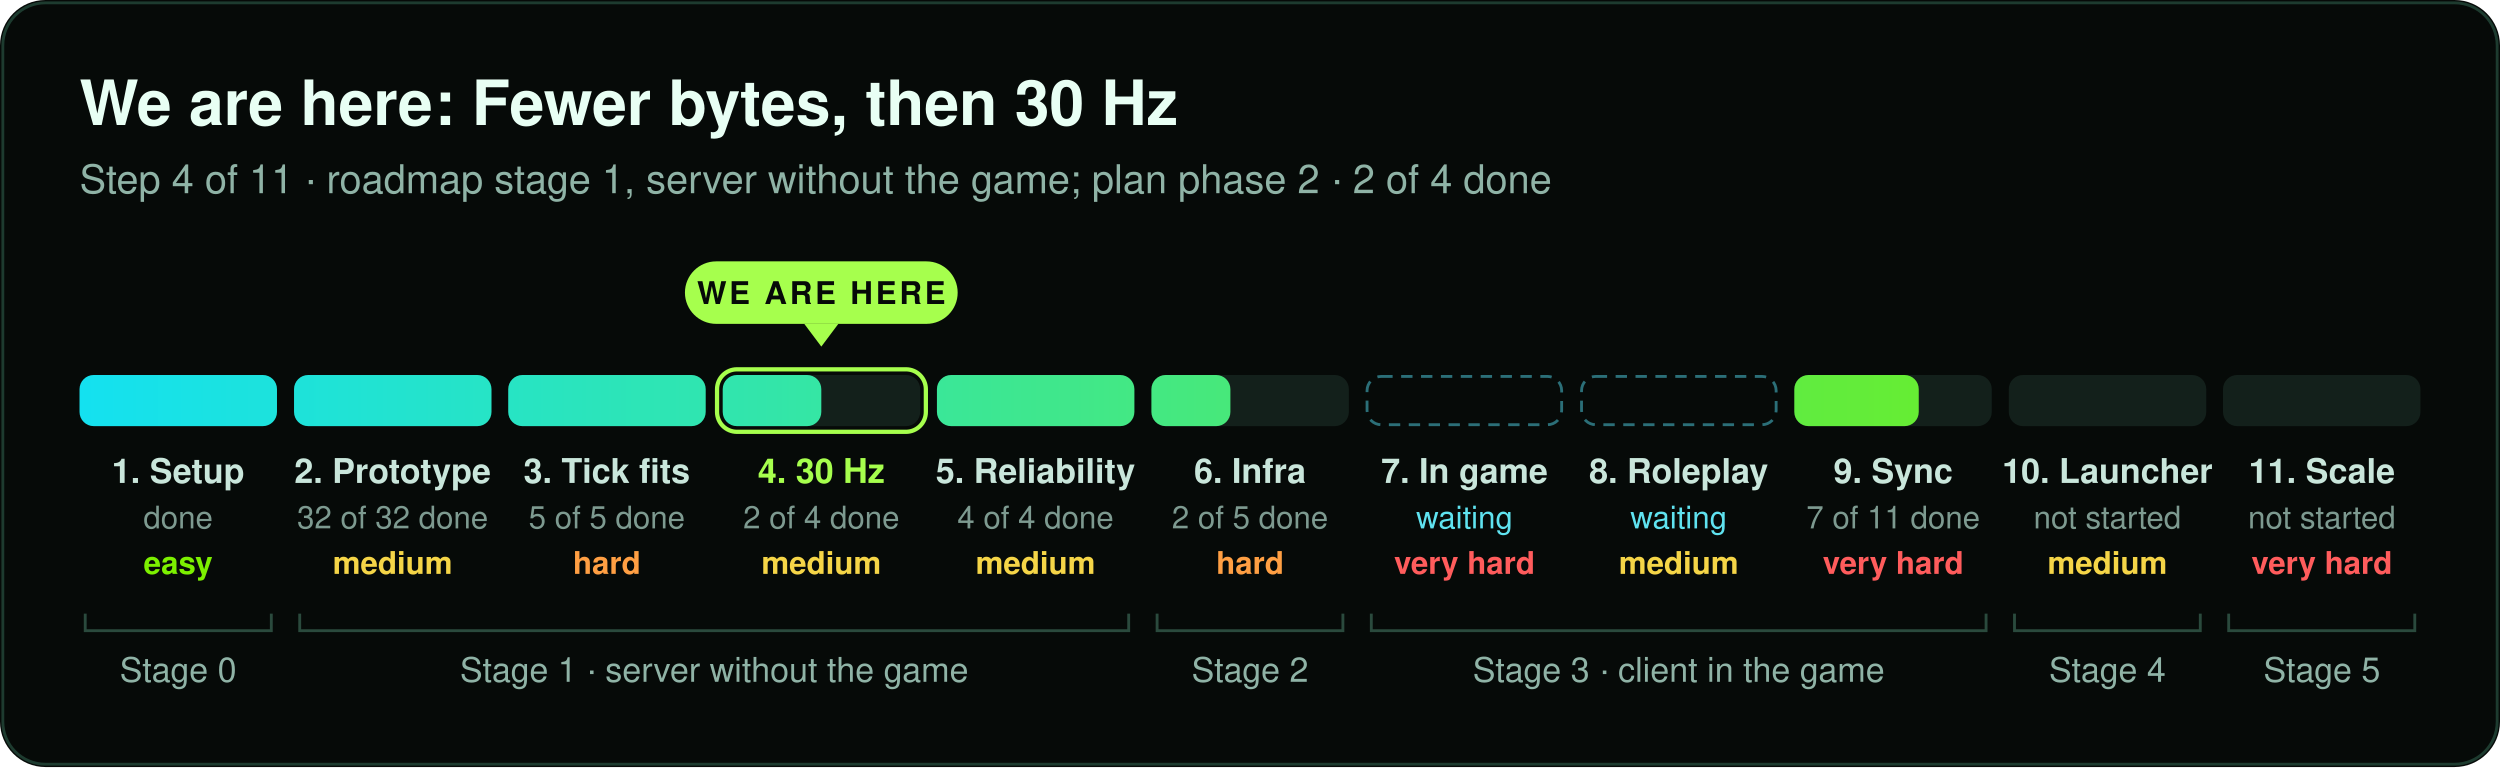
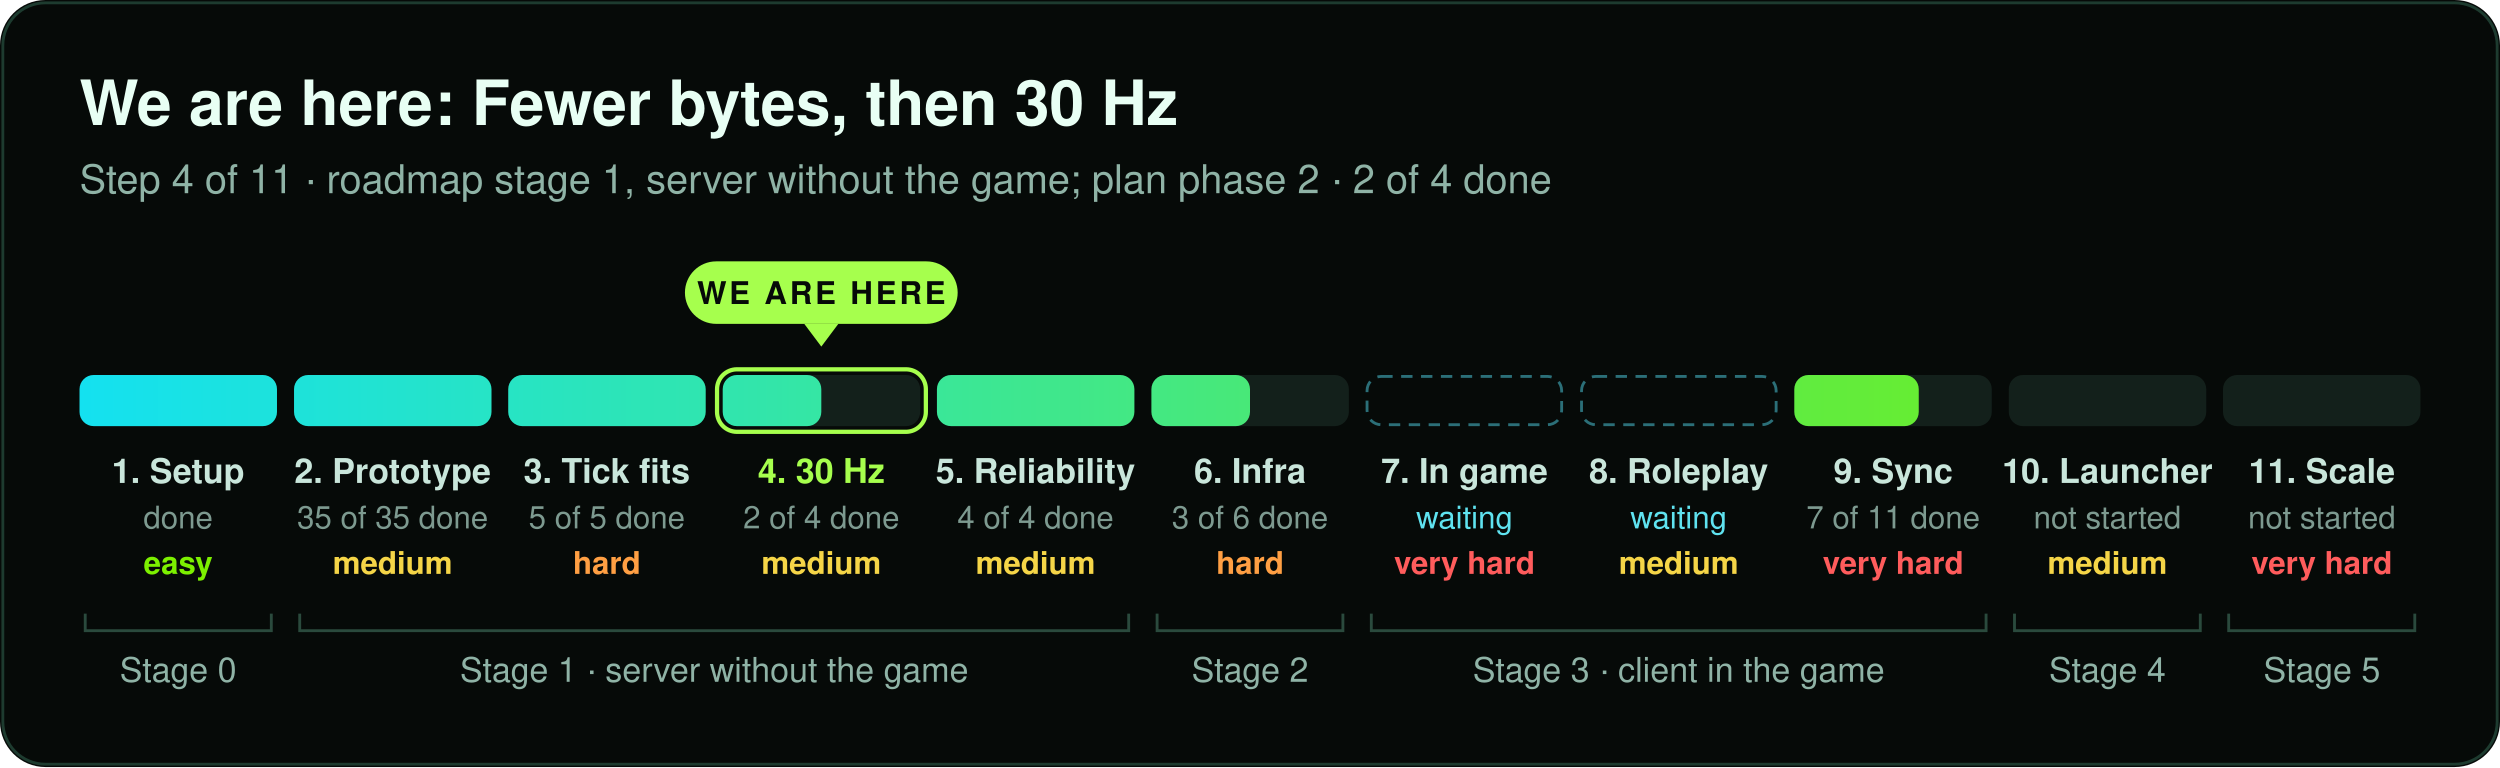
<svg xmlns="http://www.w3.org/2000/svg" width="880" height="270" viewBox="0 0 880 270" role="img" aria-label="Sawgrass progress">
  <defs>
    <linearGradient id="g" gradientUnits="userSpaceOnUse" x1="28" x2="852" y1="0" y2="0">
      <stop offset="0" stop-color="#14e1f0" />
      <stop offset="1" stop-color="#7cf000" />
    </linearGradient>
  </defs>
  <style>text{font-family:-apple-system,BlinkMacSystemFont,'Segoe UI',Helvetica,Arial,sans-serif}.h{font-size:22px;font-weight:700;fill:#e8fff4}.s{font-size:14px;fill:#8fb3a6}.l{font-size:12px;font-weight:600;fill:#c9e6db}.c{font-size:12px;font-weight:700;fill:#a6ff4d}.n{font-size:11px;fill:#7d9a90}.w{font-size:11px;fill:#5fe3f0}.m{font-size:11px;font-weight:700;fill:#060a08;letter-spacing:1px}.b{font-size:12px;fill:#8fb3a6}.d{font-size:11px;font-weight:600}</style>
  <rect width="880" height="270" rx="16" fill="#060a08" />
  <rect x="1" y="1" width="878" height="268" rx="15" fill="none" stroke="#1d3b2f" />
  <text x="28" y="44" class="h">We are here: Fewer bytes, then 30 Hz</text>
  <text x="28" y="68" class="s">Step 4 of 11 · roadmap stage 1, server without the game; plan phase 2 · 2 of 4 done</text>
  <rect x="28.0" y="132" width="69.5" height="18" rx="5" fill="#13201b" />
  <rect x="28.0" y="132" width="69.5" height="18" rx="5" fill="url(#g)" />
  <text x="62.7" y="170" class="l" text-anchor="middle">1. Setup</text>
  <text x="62.7" y="186" class="n" text-anchor="middle">done</text>
  <text x="62.7" y="202" class="d" fill="#7cf000" text-anchor="middle">easy</text>
  <rect x="103.5" y="132" width="69.5" height="18" rx="5" fill="#13201b" />
  <rect x="103.5" y="132" width="69.5" height="18" rx="5" fill="url(#g)" />
  <text x="138.2" y="170" class="l" text-anchor="middle">2. Prototype</text>
-   <text x="138.2" y="186" class="n" text-anchor="middle">32 of 32 done</text>
+   <text x="138.2" y="186" class="n" text-anchor="middle">35 of 35 done</text>
  <text x="138.2" y="202" class="d" fill="#f5d547" text-anchor="middle">medium</text>
  <rect x="178.9" y="132" width="69.5" height="18" rx="5" fill="#13201b" />
  <rect x="178.9" y="132" width="69.5" height="18" rx="5" fill="url(#g)" />
  <text x="213.6" y="170" class="l" text-anchor="middle">3. Tick fits</text>
  <text x="213.6" y="186" class="n" text-anchor="middle">5 of 5 done</text>
  <text x="213.6" y="202" class="d" fill="#ff9f43" text-anchor="middle">hard</text>
  <rect x="254.4" y="132" width="69.5" height="18" rx="5" fill="#13201b" />
  <rect x="254.4" y="132" width="34.7" height="18" rx="5" fill="url(#g)" />
  <rect x="252.4" y="130" width="73.5" height="22" rx="7" fill="none" stroke="#a6ff4d" stroke-width="1.5" />
  <rect x="241.1" y="92" width="96" height="22" rx="11" fill="#a6ff4d" />
  <text x="289.1" y="107" class="m" text-anchor="middle">WE ARE HERE</text>
  <path d="M283.1 114 L295.1 114 L289.1 122 Z" fill="#a6ff4d" />
  <text x="289.1" y="170" class="c" text-anchor="middle">4. 30 Hz</text>
  <text x="289.1" y="186" class="n" text-anchor="middle">2 of 4 done</text>
  <text x="289.1" y="202" class="d" fill="#f5d547" text-anchor="middle">medium</text>
  <rect x="329.8" y="132" width="69.5" height="18" rx="5" fill="#13201b" />
  <rect x="329.8" y="132" width="69.5" height="18" rx="5" fill="url(#g)" />
  <text x="364.5" y="170" class="l" text-anchor="middle">5. Reliability</text>
  <text x="364.5" y="186" class="n" text-anchor="middle">4 of 4 done</text>
  <text x="364.5" y="202" class="d" fill="#f5d547" text-anchor="middle">medium</text>
  <rect x="405.3" y="132" width="69.5" height="18" rx="5" fill="#13201b" />
-   <rect x="405.3" y="132" width="27.8" height="18" rx="5" fill="url(#g)" />
+   <rect x="405.3" y="132" width="34.7" height="18" rx="5" fill="url(#g)" />
  <text x="440.0" y="170" class="l" text-anchor="middle">6. Infra</text>
-   <text x="440.0" y="186" class="n" text-anchor="middle">2 of 5 done</text>
+   <text x="440.0" y="186" class="n" text-anchor="middle">3 of 6 done</text>
  <text x="440.0" y="202" class="d" fill="#ff9f43" text-anchor="middle">hard</text>
  <rect x="481.2" y="132.5" width="68.5" height="17" rx="5" fill="none" stroke="#2b6f78" stroke-dasharray="4 3" />
  <text x="515.5" y="170" class="l" text-anchor="middle">7. In game</text>
  <text x="515.5" y="186" class="w" text-anchor="middle">waiting</text>
  <text x="515.5" y="202" class="d" fill="#ff5c5c" text-anchor="middle">very hard</text>
  <rect x="556.7" y="132.5" width="68.5" height="17" rx="5" fill="none" stroke="#2b6f78" stroke-dasharray="4 3" />
  <text x="590.9" y="170" class="l" text-anchor="middle">8. Roleplay</text>
  <text x="590.9" y="186" class="w" text-anchor="middle">waiting</text>
  <text x="590.9" y="202" class="d" fill="#f5d547" text-anchor="middle">medium</text>
  <rect x="631.6" y="132" width="69.5" height="18" rx="5" fill="#13201b" />
  <rect x="631.6" y="132" width="43.8" height="18" rx="5" fill="url(#g)" />
  <text x="666.4" y="170" class="l" text-anchor="middle">9. Sync</text>
  <text x="666.4" y="186" class="n" text-anchor="middle">7 of 11 done</text>
  <text x="666.4" y="202" class="d" fill="#ff5c5c" text-anchor="middle">very hard</text>
  <rect x="707.1" y="132" width="69.5" height="18" rx="5" fill="#13201b" />
  <text x="741.8" y="170" class="l" text-anchor="middle">10. Launcher</text>
  <text x="741.8" y="186" class="n" text-anchor="middle">not started</text>
  <text x="741.8" y="202" class="d" fill="#f5d547" text-anchor="middle">medium</text>
  <rect x="782.5" y="132" width="69.5" height="18" rx="5" fill="#13201b" />
  <text x="817.3" y="170" class="l" text-anchor="middle">11. Scale</text>
  <text x="817.3" y="186" class="n" text-anchor="middle">not started</text>
  <text x="817.3" y="202" class="d" fill="#ff5c5c" text-anchor="middle">very hard</text>
  <path d="M30.0 216 L30.0 222 L95.5 222 L95.5 216" fill="none" stroke="#2a4a3d" />
  <text x="62.7" y="240" class="b" text-anchor="middle">Stage 0</text>
  <path d="M105.5 216 L105.5 222 L397.3 222 L397.3 216" fill="none" stroke="#2a4a3d" />
  <text x="251.4" y="240" class="b" text-anchor="middle">Stage 1 · server without the game</text>
  <path d="M407.3 216 L407.3 222 L472.7 222 L472.7 216" fill="none" stroke="#2a4a3d" />
  <text x="440.0" y="240" class="b" text-anchor="middle">Stage 2</text>
  <path d="M482.7 216 L482.7 222 L699.1 222 L699.1 216" fill="none" stroke="#2a4a3d" />
  <text x="590.9" y="240" class="b" text-anchor="middle">Stage 3 · client in the game</text>
  <path d="M709.1 216 L709.1 222 L774.5 222 L774.5 216" fill="none" stroke="#2a4a3d" />
  <text x="741.8" y="240" class="b" text-anchor="middle">Stage 4</text>
  <path d="M784.5 216 L784.5 222 L850.0 222 L850.0 216" fill="none" stroke="#2a4a3d" />
  <text x="817.3" y="240" class="b" text-anchor="middle">Stage 5</text>
</svg>
